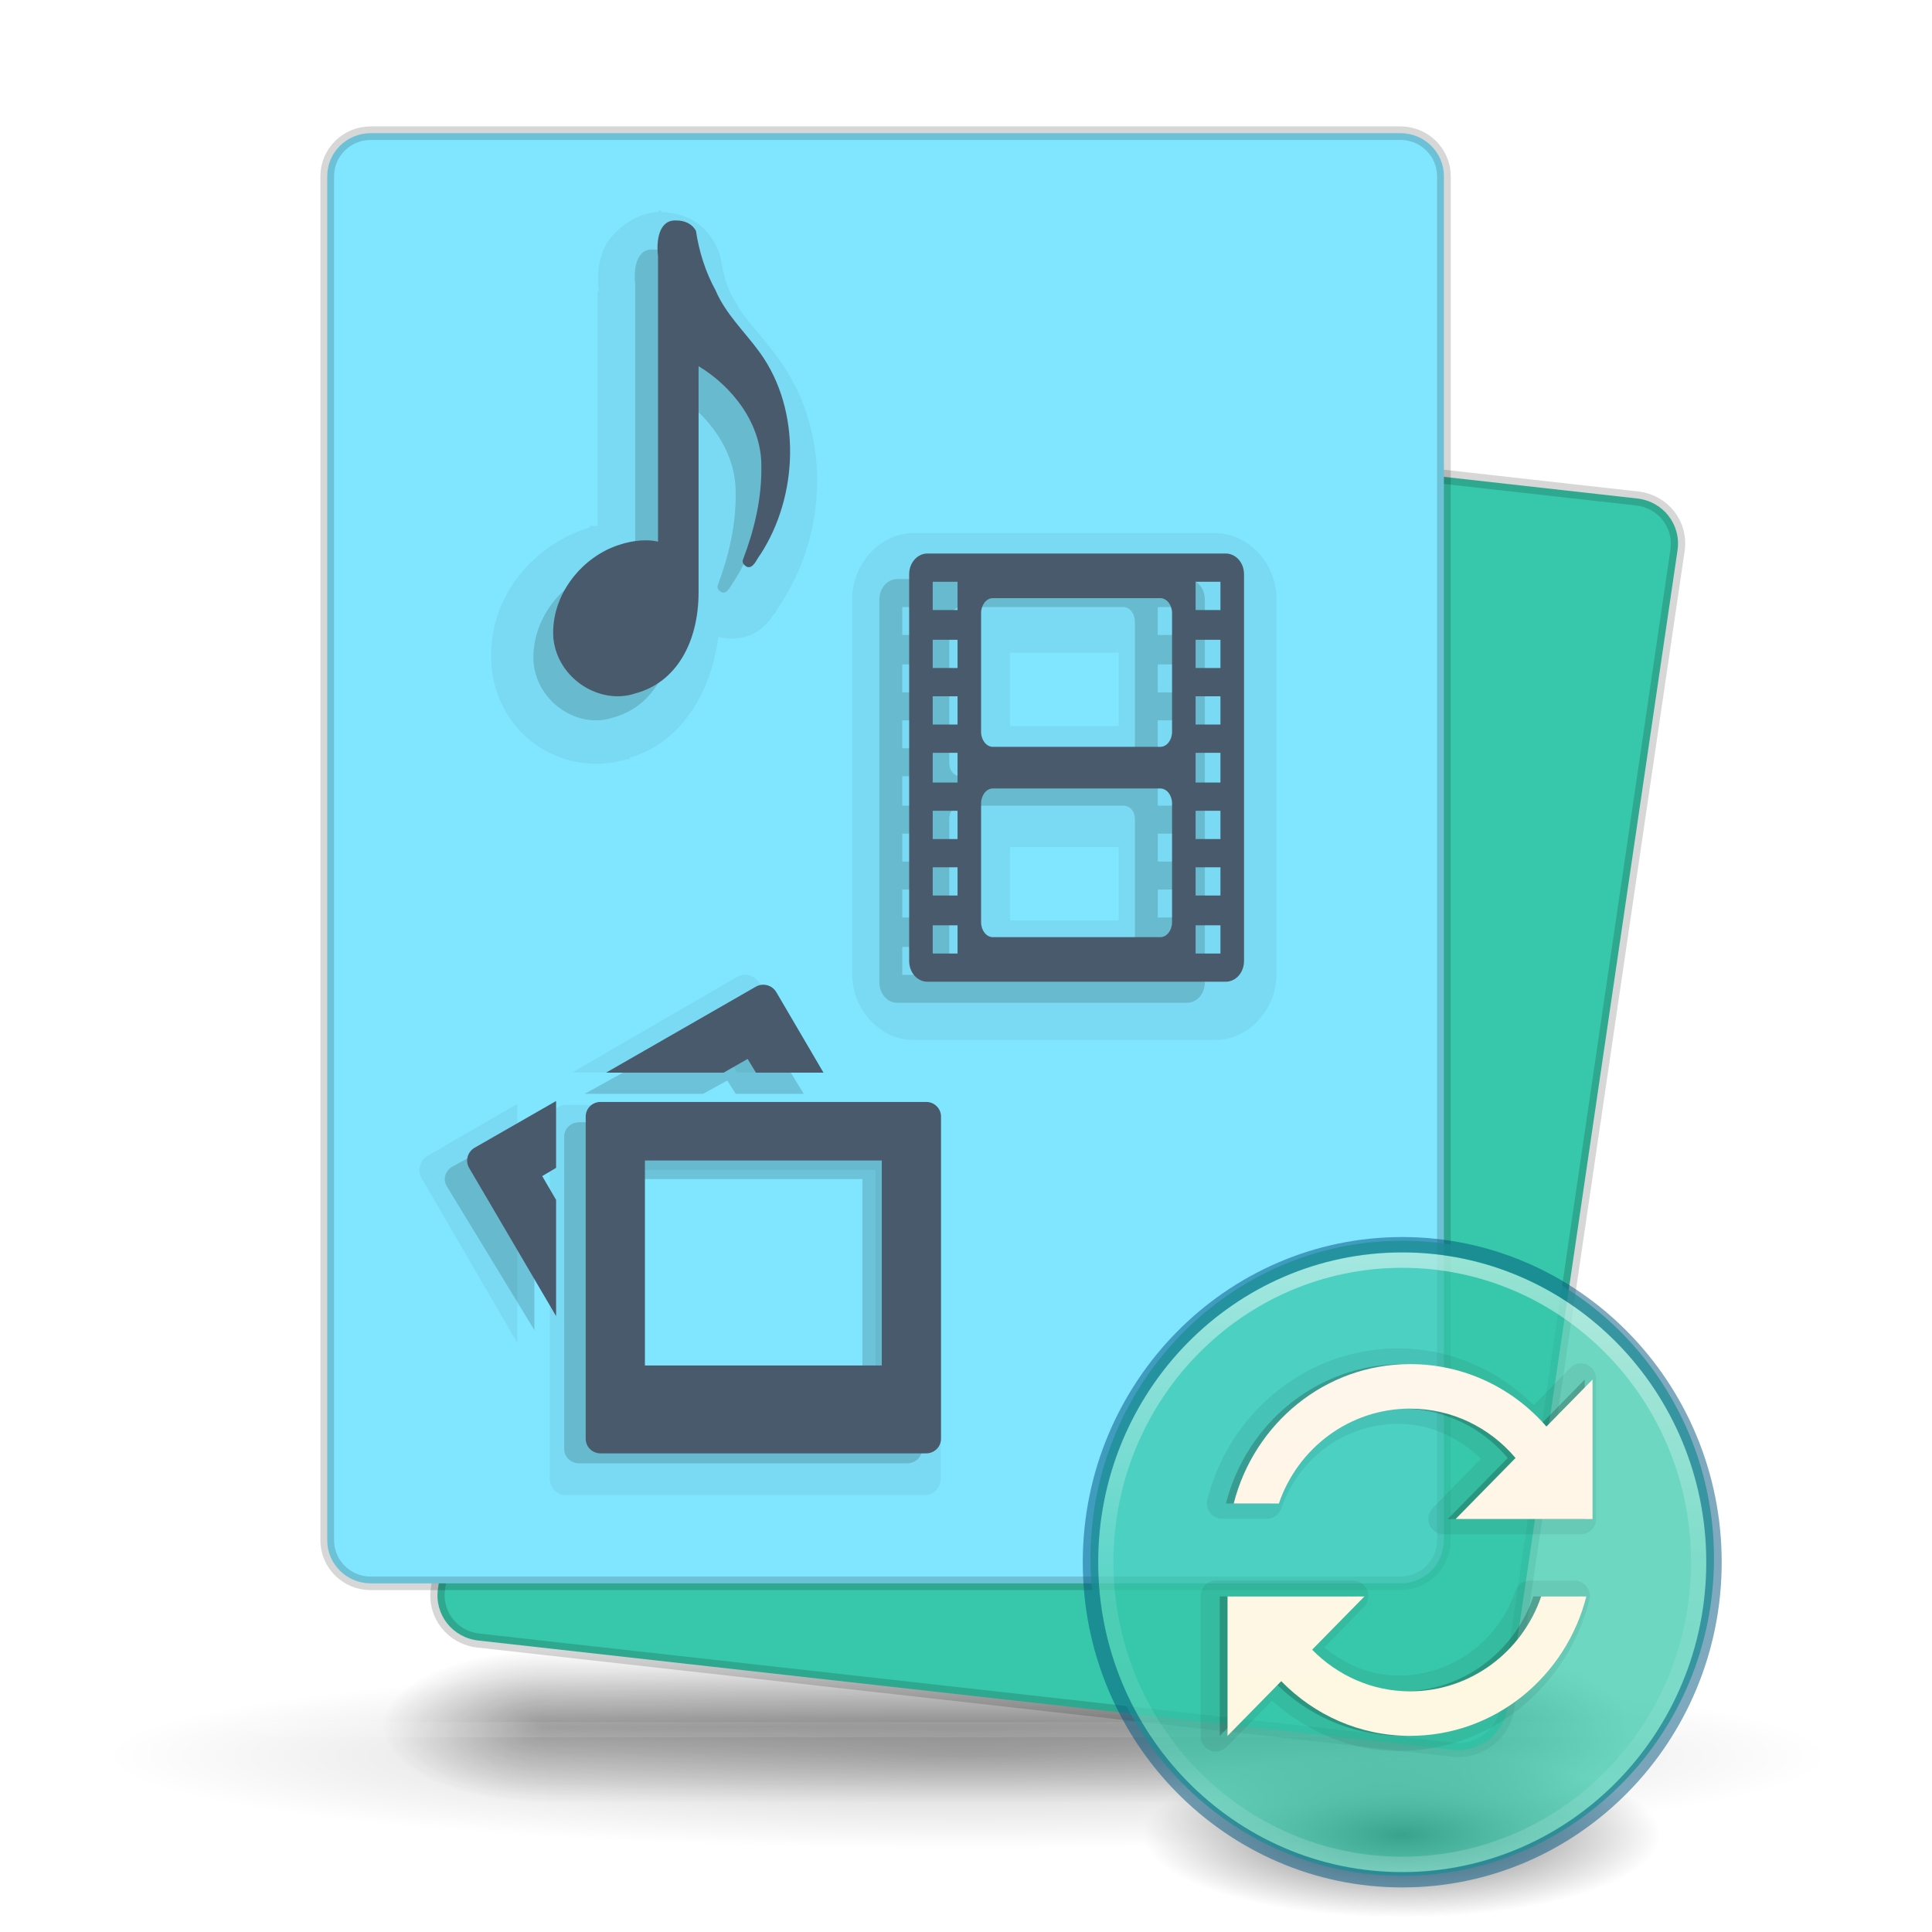
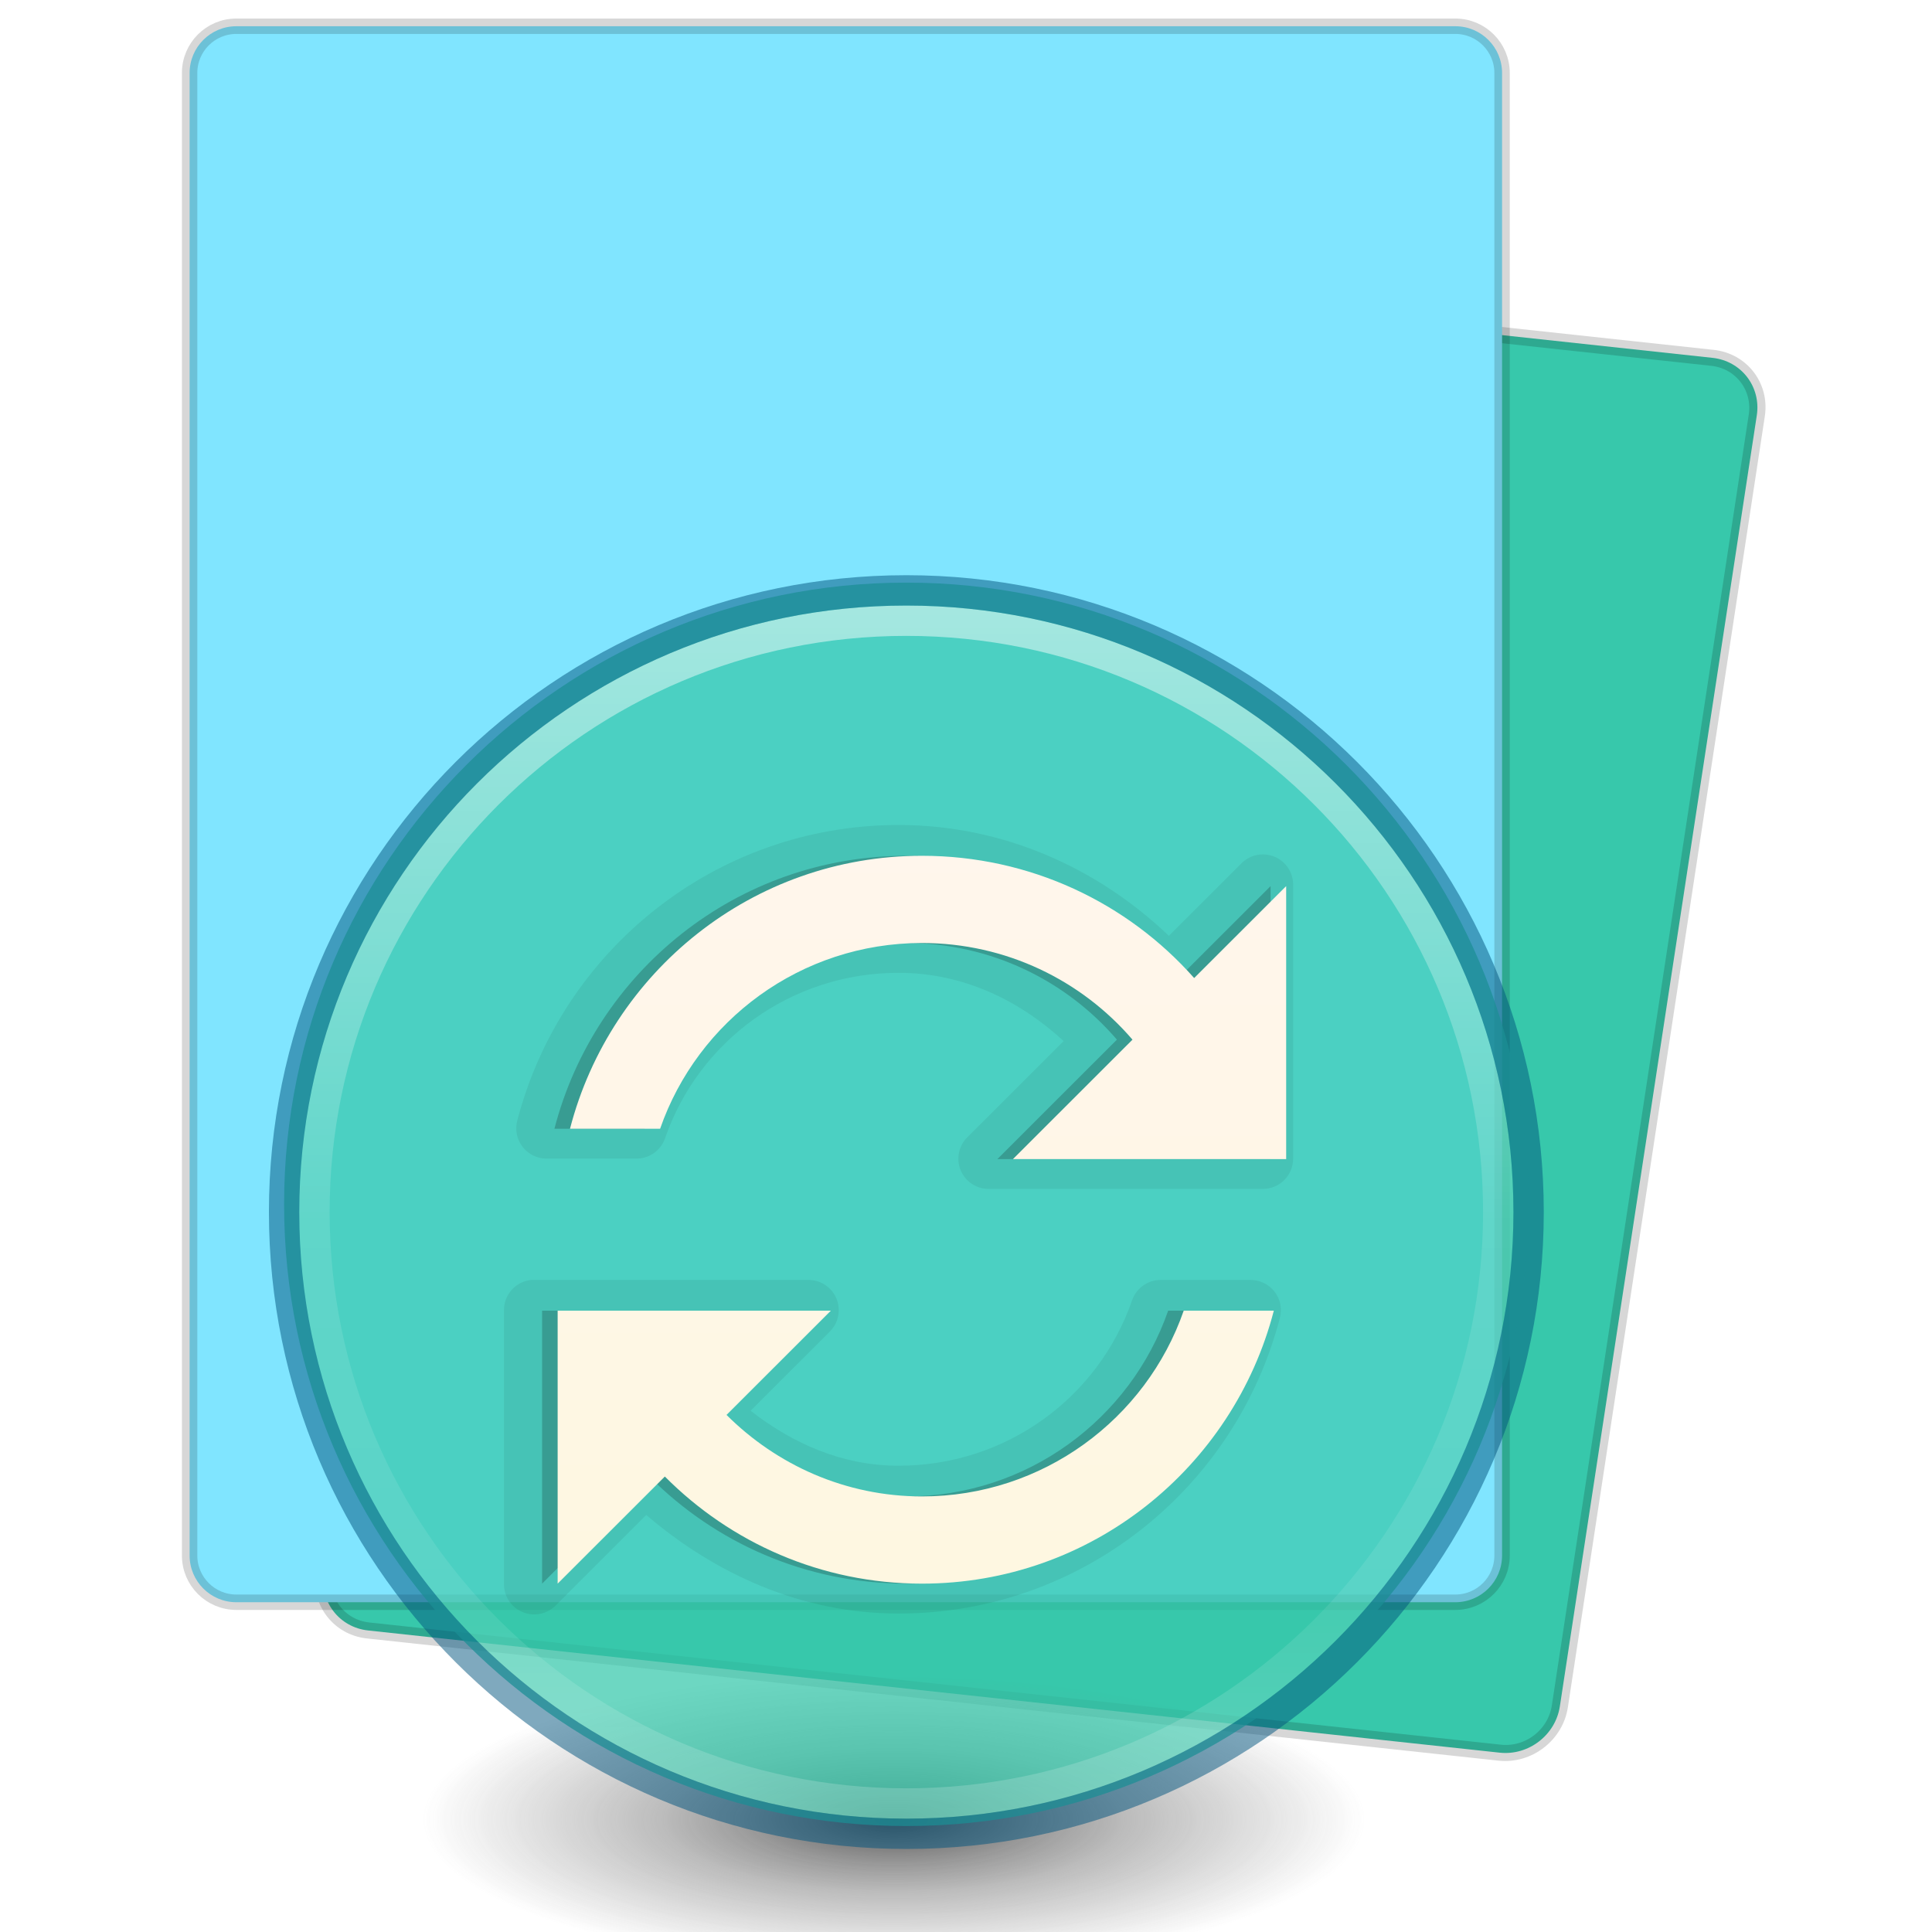
- <svg xmlns="http://www.w3.org/2000/svg" xmlns:xlink="http://www.w3.org/1999/xlink" version="1.1" width="64" height="64" id="svg4161">
-   <defs id="defs4163">
-     <linearGradient x1="24" y1="5" x2="24" y2="43" id="linearGradient3180" xlink:href="#linearGradient3924-2-2-5-8" gradientUnits="userSpaceOnUse" gradientTransform="matrix(1.432432,0,0,1.436283,-2.378381,-2.470778)" />
-     <linearGradient id="linearGradient3924-2-2-5-8">
-       <stop id="stop3926-9-4-9-6" style="stop-color:#ffffff;stop-opacity:1" offset="0" />
-       <stop id="stop3928-9-8-6-5" style="stop-color:#ffffff;stop-opacity:0.235" offset="0.063" />
-       <stop id="stop3930-3-5-1-7" style="stop-color:#ffffff;stop-opacity:0.157" offset="0.951" />
-       <stop id="stop3932-8-0-4-8" style="stop-color:#ffffff;stop-opacity:0.392" offset="1" />
+ <svg xmlns="http://www.w3.org/2000/svg" xmlns:xlink="http://www.w3.org/1999/xlink" version="1.1" width="64" height="64" id="svg3130">
+   <defs id="defs3132">
+     <linearGradient id="linearGradient5769">
+       <stop offset="0" style="stop-color:#ffffff;stop-opacity:1" id="stop5771" />
+       <stop offset="0" style="stop-color:#ffffff;stop-opacity:0.235" id="stop5773" />
+       <stop offset="1" style="stop-color:#ffffff;stop-opacity:0.157" id="stop5775" />
+       <stop offset="1" style="stop-color:#ffffff;stop-opacity:0.392" id="stop5777" />
    </linearGradient>
-     <radialGradient cx="6.953" cy="9.957" r="12.672" fx="6.953" fy="9.957" id="radialGradient3988-3" xlink:href="#linearGradient2867-449-88-871-390-598-476-591-434-148-57-177-8-3-3-6-4-8-8-8-5-7-8" gradientUnits="userSpaceOnUse" gradientTransform="matrix(0,8.37415,-10.28078,0,135.5389,-79.76307)" />
-     <radialGradient cx="4.993" cy="43.5" r="2.5" fx="4.993" fy="43.5" id="radialGradient3337-2-2" xlink:href="#linearGradient3688-166-749-4-0-3-8" gradientUnits="userSpaceOnUse" gradientTransform="matrix(2.003784,0,0,1.4,27.98813,-17.4)" />
-     <linearGradient id="linearGradient3688-166-749-4-0-3-8">
-       <stop id="stop2883-4-0-1-8" style="stop-color:#181818;stop-opacity:1" offset="0" />
-       <stop id="stop2885-9-2-9-6" style="stop-color:#181818;stop-opacity:0" offset="1" />
+     <linearGradient id="linearGradient5736">
+       <stop offset="0" style="stop-color:#586e75;stop-opacity:1" id="stop5738" />
+       <stop offset="1" style="stop-color:#073642;stop-opacity:1" id="stop5740" />
    </linearGradient>
-     <radialGradient cx="4.993" cy="43.5" r="2.5" fx="4.993" fy="43.5" id="radialGradient3339-1-4" xlink:href="#linearGradient3688-464-309-9-2-4-2" gradientUnits="userSpaceOnUse" gradientTransform="matrix(2.003784,0,0,1.4,-20.01187,-104.4)" />
-     <linearGradient id="linearGradient3688-464-309-9-2-4-2">
-       <stop id="stop2889-7-9-6-9" style="stop-color:#181818;stop-opacity:1" offset="0" />
-       <stop id="stop2891-6-6-1-7" style="stop-color:#181818;stop-opacity:0" offset="1" />
+     <linearGradient id="linearGradient4337">
+       <stop offset="0" style="stop-color:#fdf6e3;stop-opacity:1" id="stop4339" />
+       <stop offset="1" style="stop-color:#eee8d5;stop-opacity:1" id="stop4341" />
    </linearGradient>
-     <linearGradient id="linearGradient3702-501-757-8-4-1-1">
-       <stop id="stop2895-8-9-9-1" style="stop-color:#181818;stop-opacity:0" offset="0" />
-       <stop id="stop2897-7-8-7-7" style="stop-color:#181818;stop-opacity:1" offset="0.5" />
-       <stop id="stop2899-4-5-1-5" style="stop-color:#181818;stop-opacity:0" offset="1" />
-     </linearGradient>
-     <linearGradient x1="25.058" y1="47.028" x2="25.058" y2="39.999" id="linearGradient4159" xlink:href="#linearGradient3702-501-757-8-4-1-1" gradientUnits="userSpaceOnUse" />
-     <linearGradient id="linearGradient2867-449-88-871-390-598-476-591-434-148-57-177-8-3-3-6-4-8-8-8-5-7-8">
-       <stop id="stop3750-1-0-7-6-6-1-3-9-3-9-2" style="stop-color:#404648;stop-opacity:1" offset="0" />
-       <stop id="stop3754-1-8-5-2-7-6-7-1-9-1-0" style="stop-color:#0c1011;stop-opacity:1" offset="1" />
-     </linearGradient>
-     <linearGradient y2="12" x2="20" y1="-3" x1="10" gradientTransform="matrix(1.336022,0,0,2.377906,4.409642,23.39604)" gradientUnits="userSpaceOnUse" id="linearGradient3368-3" xlink:href="#linearGradient3880-3" />
-     <linearGradient id="linearGradient3880-3">
-       <stop id="stop3883-1" offset="0" style="stop-color:#ffffff;stop-opacity:1;" />
-       <stop id="stop3885-5" offset="1" style="stop-color:#ffffff;stop-opacity:0;" />
-     </linearGradient>
-     <linearGradient gradientTransform="matrix(1.468859,0,0,1.465381,-2.930322,-3.994472)" gradientUnits="userSpaceOnUse" xlink:href="#linearGradient3924-2-2-5-8" id="linearGradient4136" y2="43" x2="24" y1="5" x1="24" />
-     <radialGradient gradientTransform="matrix(0.2708338,0,0,0.08762273,400.4455,241.717)" gradientUnits="userSpaceOnUse" xlink:href="#linearGradient3820-7-2-1" id="radialGradient3025" fy="186.171" fx="99.157" r="62.769" cy="186.171" cx="99.157" />
+     <linearGradient x1="41.453" y1="-3.75" x2="41.453" y2="42.06" id="linearGradient4277-0" xlink:href="#linearGradient5769" gradientUnits="userSpaceOnUse" gradientTransform="matrix(1.432432,0,0,1.135135,-0.37882,10.25677)" />
+     <linearGradient x1="25.132" y1="0.985" x2="25.132" y2="47.013" id="linearGradient4285-6" xlink:href="#linearGradient4337" gradientUnits="userSpaceOnUse" gradientTransform="matrix(1.571425,0,0,0.9560468,-3.7142,13.08819)" />
+     <radialGradient cx="19.534" cy="40.43" r="23.93" fx="19.534" fy="40.43" id="radialGradient4291-0" xlink:href="#radialGradient3109-470-9-6" gradientUnits="userSpaceOnUse" gradientTransform="matrix(1.002956,1.769214e-7,-1.4743171e-8,0.0835781,14.40734,56.6209)" />
+     <radialGradient cx="62.625" cy="4.625" r="10.625" id="radialGradient3109-470-9-6" gradientUnits="userSpaceOnUse" gradientTransform="matrix(1.129412,0,0,0.2823525,-58.72941,19.69412)">
+       <stop id="stop5165-6-1" style="stop-color:#000000;stop-opacity:1" offset="0" />
+       <stop id="stop5167-3-5" style="stop-color:#000000;stop-opacity:0" offset="1" />
+     </radialGradient>
+     <linearGradient xlink:href="#linearGradient5736" id="linearGradient5857" gradientUnits="userSpaceOnUse" gradientTransform="matrix(1.516382,0.4032233,-0.248599,0.9208726,3.95455,0.187118)" x1="17.234" y1="-1.663" x2="26.343" y2="54.478" />
+     <linearGradient y2="47.013" x2="25.132" y1="0.985" x1="25.132" gradientTransform="matrix(1.571425,0,0,0.9560468,-5.7142,12.90359)" gradientUnits="userSpaceOnUse" id="linearGradient4523" xlink:href="#linearGradient5736" />
+     <linearGradient y2="42.06" x2="41.453" y1="-3.75" x1="41.453" gradientTransform="matrix(1.432432,0,0,1.135135,-4.37882,8.25677)" gradientUnits="userSpaceOnUse" id="linearGradient4677" xlink:href="#linearGradient5769" />
+     <radialGradient gradientTransform="matrix(0.2487194,0,0,0.07817047,4.951023,45.72137)" gradientUnits="userSpaceOnUse" xlink:href="#linearGradient3820-7-2-1" id="radialGradient3025-3" fy="186.171" fx="99.157" r="62.769" cy="186.171" cx="99.157" />
    <linearGradient id="linearGradient3820-7-2-1">
      <stop offset="0" style="stop-color:#3d3d3d;stop-opacity:1" id="stop3822-2-6-3" />
      <stop offset="0.5" style="stop-color:#686868;stop-opacity:0.498" id="stop3864-8-7-7" />
      <stop offset="1" style="stop-color:#686868;stop-opacity:0" id="stop3824-1-2-5" />
    </linearGradient>
-     <linearGradient gradientTransform="matrix(1.054054,0,0,1.084907,351.6896,212.4048)" gradientUnits="userSpaceOnUse" xlink:href="#linearGradient4011" id="linearGradient3019" y2="44.341" x2="71.204" y1="6.238" x1="71.204" />
+     <linearGradient gradientTransform="matrix(1.059851,0,0,1.05893,-46.00269,13.30072)" gradientUnits="userSpaceOnUse" xlink:href="#linearGradient4011" id="linearGradient3019-3" y2="44.341" x2="71.204" y1="6.238" x1="71.204" />
    <linearGradient id="linearGradient4011">
      <stop offset="0" style="stop-color:#ffffff;stop-opacity:1" id="stop4013" />
      <stop offset="0.508" style="stop-color:#ffffff;stop-opacity:0.235" id="stop4015" />
      <stop offset="0.835" style="stop-color:#ffffff;stop-opacity:0.157" id="stop4017" />
      <stop offset="1" style="stop-color:#ffffff;stop-opacity:0.392" id="stop4019" />
    </linearGradient>
-     <linearGradient x1="167.983" y1="6.833" x2="167.983" y2="61.692" id="linearGradient3012" xlink:href="#linearGradient5803-2-1" gradientUnits="userSpaceOnUse" gradientTransform="matrix(0.710907,0,0,0.7317161,312.6008,214.5443)" />
+     <linearGradient x1="167.983" y1="6.833" x2="167.983" y2="61.692" id="linearGradient3012-1" xlink:href="#linearGradient5803-2-1" gradientUnits="userSpaceOnUse" gradientTransform="matrix(0.7148167,0,0,0.7141959,-85.30647,16.43655)" />
    <linearGradient id="linearGradient5803-2-1">
      <stop id="stop5805-1-6" style="stop-color:#fff5ef;stop-opacity:1" offset="0" />
      <stop id="stop5807-6-6" style="stop-color:#fef8dd;stop-opacity:1" offset="1" />
    </linearGradient>
-     <linearGradient y2="12" x2="20" y1="-3" x1="10" gradientTransform="matrix(1.247742,0,0,2.275831,6.137111,23.90821)" gradientUnits="userSpaceOnUse" id="linearGradient3368-3-36" xlink:href="#linearGradient3880-3" />
-     <linearGradient gradientTransform="matrix(1.371801,0,0,1.402477,-0.7178511,-2.306514)" gradientUnits="userSpaceOnUse" xlink:href="#linearGradient3924-2-2-5-8" id="linearGradient4136-3" y2="43" x2="24" y1="5" x1="24" />
-     <radialGradient gradientTransform="matrix(2.003784,0,0,1.4,27.98813,-17.4)" gradientUnits="userSpaceOnUse" xlink:href="#linearGradient3688-166-749-4-0-3-8" id="radialGradient4093" fy="43.5" fx="4.993" r="2.5" cy="43.5" cx="4.993" />
-     <radialGradient gradientTransform="matrix(2.003784,0,0,1.4,-20.01187,-104.4)" gradientUnits="userSpaceOnUse" xlink:href="#linearGradient3688-166-749-4-0-3-8" id="radialGradient4095" fy="43.5" fx="4.993" r="2.5" cy="43.5" cx="4.993" />
-     <radialGradient gradientTransform="matrix(0.8075236,0,0,0.0871274,35.31733,50.02506)" gradientUnits="userSpaceOnUse" xlink:href="#linearGradient3811" id="radialGradient4111" fy="93.468" fx="-4.029" r="35.338" cy="93.468" cx="-4.029" />
-     <linearGradient id="linearGradient3811">
-       <stop offset="0" style="stop-color:#000000;stop-opacity:1" id="stop3813" />
-       <stop offset="1" style="stop-color:#000000;stop-opacity:0" id="stop3815" />
-     </linearGradient>
-     <linearGradient y2="12" x2="20" y1="-3" x1="10" gradientTransform="matrix(1.262581,0,0,2.264838,6.258647,25.02723)" gradientUnits="userSpaceOnUse" id="linearGradient3368-3-3" xlink:href="#linearGradient3880-3" />
  </defs>
-   <path style="display:inline;opacity:0.2;fill:url(#linearGradient3368-3-3);fill-opacity:1;stroke:none" d="m 7.521,6.909 0,40.767 50.503,-29.726 0,-11.041 z" id="rect3872-1-9" />
-   <path d="m 60.6,58.169 a 28.536,3.079 0 0 1 -57.073,0 28.536,3.079 0 1 1 57.073,0 z" id="path3041" style="color:#000000;display:inline;overflow:visible;visibility:visible;opacity:0.2;fill:url(#radialGradient4111);fill-opacity:1;fill-rule:nonzero;stroke:none;stroke-width:1;marker:none;enable-background:accumulate" />
-   <g transform="matrix(1.031268,0,0,0.5594532,8.546537,33.41383)" id="g2036" style="display:inline">
-     <g transform="matrix(1.052632,0,0,1.285713,-1.263158,-13.42854)" id="g3712" style="opacity:0.4">
-       <rect width="5" height="7" x="38" y="40" id="rect2801" style="fill:url(#radialGradient4093);fill-opacity:1;stroke:none" />
-       <rect width="5" height="7" x="-10" y="-47" transform="scale(-1,-1)" id="rect3696" style="fill:url(#radialGradient4095);fill-opacity:1;stroke:none" />
-       <rect width="28" height="7" x="10" y="40" id="rect3700" style="fill:url(#linearGradient4159);fill-opacity:1;stroke:none" />
-     </g>
-   </g>
-   <rect width="50.757" height="51.892" rx="2.513" ry="2.569" x="6.827" y="5.407" id="rect6741-7-6" style="opacity:0.3;fill:none;stroke:url(#linearGradient4136-3);stroke-width:0.508;stroke-linecap:round;stroke-linejoin:round;stroke-miterlimit:4;stroke-dasharray:none;stroke-dashoffset:0;stroke-opacity:1" />
-   <path style="display:inline;opacity:0.2;fill:url(#linearGradient3368-3-36);fill-opacity:1;stroke:none" d="m 7.385,5.702 0,40.965 49.91,-29.87 0,-11.095 z" id="rect3872-1" />
-   <g id="g4232" transform="matrix(0.5037457,0,0,0.4985598,-168.8,-67.86076)">
-     <rect transform="matrix(0.993658,0.1124441,-0.1440697,0.9895675,0,0)" ry="3.127" y="118.437" x="395.113" height="84.013" width="70.759" id="rect3412" style="fill:#37c8ab;fill-opacity:1;stroke:#000000;stroke-width:0.94;stroke-opacity:0.157" />
-     <rect ry="2.859" y="144.962" x="356.609" height="96.356" width="73.432" id="rect3414" style="opacity:1;fill:#80e5ff;fill-opacity:1;stroke:#000000;stroke-width:0.9;stroke-opacity:0.157" />
-     <path style="fill:url(#radialGradient3025);fill-opacity:1;stroke:none" id="path3818-0-5" d="m 444.301,258.03 a 17,5.5 0 0 1 -34,0 17,5.5 0 1 1 34,0 z" />
-     <path style="color:#000000;display:inline;overflow:visible;visibility:visible;fill:#37c8ab;fill-opacity:0.73;fill-rule:nonzero;stroke:none;stroke-width:1;marker:none;enable-background:accumulate" id="path2555-9-6" d="m 427.301,218.552 c -11.311,0 -20.5,9.458 -20.5,21.1 0,11.642 9.189,21.1 20.5,21.1 11.311,0 20.5,-9.458 20.5,-21.1 0,-11.642 -9.189,-21.1 -20.5,-21.1 z" />
-     <path style="color:#000000;display:inline;overflow:visible;visibility:visible;opacity:0.5;fill:none;stroke:url(#linearGradient3019);stroke-width:1.015;stroke-linecap:round;stroke-linejoin:round;stroke-miterlimit:4;stroke-dasharray:none;stroke-dashoffset:0;stroke-opacity:1;marker:none;enable-background:accumulate" id="path8655" d="m 446.801,239.914 c 0,11.085 -8.731,20.071 -19.5,20.071 -10.77,0 -19.5,-8.986 -19.5,-20.071 0,-11.085 8.731,-20.07 19.5,-20.07 10.769,0 19.5,8.985 19.5,20.07 l 0,0 z" />
-     <path style="color:#000000;clip-rule:nonzero;display:inline;overflow:visible;visibility:visible;opacity:0.5;isolation:auto;mix-blend-mode:normal;color-interpolation:sRGB;color-interpolation-filters:linearRGB;solid-color:#000000;solid-opacity:1;fill:#000000;fill-opacity:0;fill-rule:nonzero;stroke:#00537d;stroke-width:1.015;stroke-linecap:round;stroke-linejoin:round;stroke-miterlimit:4;stroke-dasharray:none;stroke-dashoffset:0;stroke-opacity:1;marker:none;color-rendering:auto;image-rendering:auto;shape-rendering:auto;text-rendering:auto;enable-background:accumulate" id="path2555-6" d="m 427.301,218.815 c -11.311,0 -20.5,9.458 -20.5,21.1 0,11.642 9.189,21.1 20.5,21.1 11.311,0 20.5,-9.458 20.5,-21.1 0,-11.642 -9.189,-21.1 -20.5,-21.1 z" />
-     <path d="m 427.045,225.704 c -6.041,0 -11.113,4.276 -12.562,10.035 a 0.996,1.025 0 0 0 0.969,1.287 l 2.969,0 a 0.996,1.025 0 0 0 0.938,-0.708 c 1.103,-3.268 4.124,-5.597 7.688,-5.597 2.134,0 3.989,0.94 5.438,2.316 l -3.156,3.249 a 0.996,1.025 0 0 0 0.719,1.769 l 9,0 a 0.996,1.025 0 0 0 1,-1.029 l 0,-9.263 a 0.996,1.025 0 0 0 -1.719,-0.74 l -2.375,2.445 c -2.329,-2.29 -5.439,-3.763 -8.906,-3.763 z m -12.094,15.439 a 0.996,1.025 0 0 0 -0.906,1.029 l 0,9.263 a 0.996,1.025 0 0 0 1.719,0.74 l 2.969,-3.056 c 2.26,1.991 5.105,3.345 8.312,3.345 6.041,0 11.113,-4.276 12.562,-10.035 a 0.996,1.025 0 0 0 -0.969,-1.287 l -2.969,0 a 0.996,1.025 0 0 0 -0.938,0.708 c -1.103,3.268 -4.124,5.597 -7.688,5.597 -1.871,0 -3.502,-0.767 -4.875,-1.866 l 2.594,-2.67 a 0.996,1.025 0 0 0 -0.719,-1.769 l -9,0 a 0.996,1.025 0 0 0 -0.094,0 z" id="path4451" style="color:#000000;display:inline;overflow:visible;visibility:visible;opacity:0.063;fill:#000000;fill-opacity:1;fill-rule:nonzero;stroke:none;stroke-width:1;marker:none;enable-background:accumulate" />
-     <path d="m 427.301,226.749 c -5.585,0 -10.256,3.945 -11.594,9.263 l 2.969,0 c 1.24,-3.673 4.636,-6.304 8.625,-6.304 2.775,0 5.263,1.27 6.938,3.281 l -3.938,4.053 9,0 0,-9.263 -3.031,3.12 c -2.191,-2.551 -5.399,-4.149 -8.969,-4.149 z m -12,15.439 0,9.263 3.531,-3.635 c 2.165,2.243 5.152,3.635 8.469,3.635 5.585,0 10.256,-3.945 11.594,-9.263 l -2.969,0 c -1.24,3.673 -4.636,6.304 -8.625,6.304 -2.518,0 -4.785,-1.07 -6.438,-2.766 l 3.438,-3.538 -9,0 z" id="path4285-6" style="color:#000000;display:inline;overflow:visible;visibility:visible;opacity:0.2;fill:#000000;fill-opacity:1;fill-rule:nonzero;stroke:none;stroke-width:1;marker:none;enable-background:accumulate" />
-     <path d="m 427.813,226.749 c -5.585,0 -10.256,3.945 -11.594,9.263 l 2.969,0 c 1.24,-3.673 4.636,-6.304 8.625,-6.304 2.775,0 5.263,1.27 6.938,3.281 l -3.938,4.053 9,0 0,-9.263 -3.031,3.12 c -2.191,-2.551 -5.399,-4.149 -8.969,-4.149 z m -12,15.439 0,9.263 3.531,-3.635 c 2.165,2.243 5.152,3.635 8.469,3.635 5.585,0 10.256,-3.945 11.594,-9.263 l -2.969,0 c -1.24,3.673 -4.636,6.304 -8.625,6.304 -2.518,0 -4.785,-1.07 -6.438,-2.766 l 3.438,-3.538 -9,0 z" id="path4285" style="color:#000000;display:inline;overflow:visible;visibility:visible;fill:url(#linearGradient3012);fill-opacity:1;fill-rule:nonzero;stroke:none;stroke-width:1;marker:none;enable-background:accumulate" />
-   </g>
-   <path style="color:#000000;display:inline;overflow:visible;visibility:visible;opacity:0.05;fill:#000000;fill-opacity:1;fill-rule:nonzero;stroke:none;stroke-width:1;marker:none;enable-background:accumulate" id="path4078" d="m 21.817,6.981 0,0.048 C 21.026,7.039 20.201,7.705 19.972,8.316 19.771,8.855 19.802,9.266 19.84,9.651 l -0.044,0 0,0.238 0,7.535 c -0.069,0.019 -0.151,-0.021 -0.22,0 -0.014,0.004 -0.03,-0.004 -0.044,0 l 0,0.048 c -1.801,0.547 -3.419,2.265 -3.25,4.578 -2.28e-4,0.016 -2.28e-4,0.032 0,0.048 0.261,2.395 2.475,3.655 4.48,3.052 0.03,-0.009 0.058,0.01 0.088,0 l 0,-0.048 c 1.703,-0.49 2.713,-2.158 2.943,-4.006 0.355,0.108 0.834,0.063 1.142,-0.095 0.308,-0.158 0.464,-0.342 0.571,-0.477 0.213,-0.269 0.314,-0.402 0.176,-0.238 0.032,-0.046 0.061,-0.094 0.088,-0.143 1.667,-2.427 1.81,-5.889 -0.044,-8.346 -0.626,-0.83 -1.169,-1.381 -1.318,-1.717 -0.027,-0.049 -0.056,-0.097 -0.088,-0.143 C 24.088,9.533 23.957,9.09 23.881,8.602 23.845,8.397 23.77,8.203 23.662,8.03 23.209,7.226 22.479,7.046 21.905,7.029 l 0,-0.048 c -0.014,-8.431e-4 -0.03,3.937e-4 -0.044,0 -0.011,-7.31e-5 -0.033,-9.31e-5 -0.044,0 z m 8.434,10.682 c -1.081,0 -2.021,0.992 -2.021,2.194 l 0,12.399 c 0,1.202 0.94,2.194 2.021,2.194 l 10.015,0 c 1.081,0 2.021,-0.992 2.021,-2.194 l 0,-12.399 c 0,-1.202 -0.94,-2.194 -2.021,-2.194 z m 3.207,3.958 3.602,0 0,2.432 -3.602,0 z m 0,6.438 3.602,0 0,2.432 -3.602,0 z" />
-   <path style="color:#000000;display:inline;overflow:visible;visibility:visible;opacity:0.15;fill:#000000;fill-opacity:1;fill-rule:nonzero;stroke:none;stroke-width:1.708;marker:none;enable-background:accumulate" d="m 21.634,8.266 c -0.573,-0.037 -0.65,0.692 -0.59,1.17 l 0,9.358 c -0.352,-0.086 -0.825,-0.038 -1.221,0.097 -1.192,0.367 -2.246,1.634 -2.148,3.07 0.138,1.345 1.518,2.203 2.653,1.803 1.286,-0.352 2.021,-1.645 2.021,-3.314 l 0,-7.408 c 1.068,0.654 2.043,1.875 2.021,3.314 0.012,1.04 -0.233,2.075 -0.59,3.022 -0.048,0.114 0.049,0.2 0.126,0.244 0.206,0.067 0.305,-0.243 0.421,-0.39 1.241,-1.926 1.34,-4.736 0,-6.628 -0.475,-0.672 -1.108,-1.267 -1.432,-2.047 C 22.573,9.956 22.366,9.292 22.266,8.607 22.135,8.359 21.882,8.263 21.634,8.266 Z M 29.72,19.183 c -0.32,0 -0.59,0.294 -0.59,0.682 l 0,12.672 c 0,0.389 0.27,0.682 0.59,0.682 l 9.602,0 c 0.32,0 0.59,-0.294 0.59,-0.682 l 0,-12.672 c 0,-0.389 -0.27,-0.682 -0.59,-0.682 z m 0.168,0.926 0.8,0 0,0.926 -0.8,0 z m 1.937,0 5.39,0 c 0.213,0 0.379,0.228 0.379,0.487 l 0,4.679 c 0,0.259 -0.166,0.439 -0.379,0.439 l -5.39,0 c -0.213,0 -0.379,-0.179 -0.379,-0.439 l 0,-4.679 c 0,-0.259 0.166,-0.487 0.379,-0.487 z m 6.527,0 0.8,0 0,0.926 -0.8,0 z m -8.465,1.901 0.8,0 0,0.926 -0.8,0 z m 8.465,0 0.8,0 0,0.926 -0.8,0 z m -8.465,1.852 0.8,0 0,0.926 -0.8,0 z m 8.465,0 0.8,0 0,0.926 -0.8,0 z m -8.465,1.852 0.8,0 0,0.975 -0.8,0 z m 8.465,0 0.8,0 0,0.975 -0.8,0 z m -6.527,0.975 5.39,0 c 0.213,0 0.379,0.179 0.379,0.439 l 0,4.679 c 0,0.259 -0.166,0.487 -0.379,0.487 l -5.39,0 c -0.213,0 -0.379,-0.228 -0.379,-0.487 l 0,-4.679 c 0,-0.259 0.166,-0.439 0.379,-0.439 z m -1.937,0.926 0.8,0 0,0.926 -0.8,0 z m 8.465,0 0.8,0 0,0.926 -0.8,0 z m -8.465,1.852 0.8,0 0,0.926 -0.8,0 z m 8.465,0 0.8,0 0,0.926 -0.8,0 z m -8.465,1.901 0.8,0 0,0.926 -0.8,0 z m 8.465,0 0.8,0 0,0.926 -0.8,0 z" id="rect3032-6" />
-   <path style="color:#000000;display:inline;overflow:visible;visibility:visible;fill:#485a6c;fill-opacity:1;fill-rule:nonzero;stroke:none;stroke-width:1;marker:none;enable-background:accumulate" d="M 22.405,7.304 C 21.815,7.266 21.736,8.004 21.798,8.486 l 0,9.456 c -0.362,-0.086 -0.848,-0.038 -1.257,0.098 -1.226,0.371 -2.311,1.651 -2.21,3.103 0.142,1.359 1.562,2.226 2.73,1.822 1.323,-0.356 2.08,-1.662 2.08,-3.349 l 0,-7.486 c 1.099,0.661 2.102,1.895 2.08,3.349 0.012,1.051 -0.24,2.097 -0.607,3.054 -0.049,0.116 0.051,0.202 0.13,0.246 0.212,0.067 0.313,-0.245 0.433,-0.394 1.277,-1.946 1.378,-4.786 0,-6.698 C 24.689,11.008 24.038,10.407 23.705,9.619 23.371,9.012 23.158,8.341 23.055,7.649 22.92,7.399 22.66,7.302 22.405,7.304 Z M 30.724,18.336 c -0.329,0 -0.607,0.297 -0.607,0.69 l 0,12.805 c 0,0.393 0.277,0.69 0.607,0.69 l 9.879,0 c 0.329,0 0.607,-0.297 0.607,-0.69 l 0,-12.805 c 0,-0.393 -0.277,-0.69 -0.607,-0.69 z m 0.173,0.936 0.823,0 0,0.936 -0.823,0 z m 8.709,0 0.823,0 0,0.936 -0.823,0 z m -6.716,0.542 5.546,0 c 0.219,0 0.39,0.231 0.39,0.493 l 0,3.94 c 0,0.262 -0.17,0.493 -0.39,0.493 l -5.546,0 c -0.219,0 -0.39,-0.231 -0.39,-0.493 l 0,-3.94 c 0,-0.262 0.17,-0.493 0.39,-0.493 z m -1.993,1.379 0.823,0 0,0.936 -0.823,0 z m 8.709,0 0.823,0 0,0.936 -0.823,0 z m -8.709,1.872 0.823,0 0,0.936 -0.823,0 z m 8.709,0 0.823,0 0,0.936 -0.823,0 z m -8.709,1.872 0.823,0 0,0.985 -0.823,0 z m 8.709,0 0.823,0 0,0.985 -0.823,0 z m -6.716,1.182 5.546,0 c 0.219,0 0.39,0.231 0.39,0.493 l 0,3.94 c 0,0.262 -0.17,0.493 -0.39,0.493 l -5.546,0 c -0.219,0 -0.39,-0.231 -0.39,-0.493 l 0,-3.94 c 0,-0.262 0.17,-0.493 0.39,-0.493 z m -1.993,0.739 0.823,0 0,0.936 -0.823,0 z m 8.709,0 0.823,0 0,0.936 -0.823,0 z m -8.709,1.872 0.823,0 0,0.936 -0.823,0 z m 8.709,0 0.823,0 0,0.936 -0.823,0 z m -8.709,1.921 0.823,0 0,0.936 -0.823,0 z m 8.709,0 0.823,0 0,0.936 -0.823,0 z" id="rect3032" />
-   <g id="layer15-3" style="display:inline;opacity:0.05;fill:#000000;fill-opacity:1" transform="matrix(1.078872,0,0,1.077046,-841.6776,460.9337)">
-     <path d="m 802.966,-397.976 c -0.065,0.008 -0.128,0.028 -0.188,0.062 l -5.062,2.938 3.969,0 0.812,-0.469 0.281,0.469 2.281,0 -1.594,-2.75 c -0.104,-0.18 -0.307,-0.274 -0.5,-0.25 z m -6.938,3.969 -2.75,1.594 c -0.24,0.139 -0.326,0.448 -0.188,0.688 l 2.938,5.062 0,-3.969 -0.469,-0.812 0.469,-0.281 0,-2.281 z m 1.5,0.031 c -0.277,0 -0.5,0.223 -0.5,0.5 l 0,11 c 0,0.277 0.223,0.5 0.5,0.5 l 11,0 c 0.277,0 0.5,-0.223 0.5,-0.5 l 0,-11 c 0,-0.277 -0.223,-0.5 -0.5,-0.5 l -11,0 z m 1.5,2 8,0 0,7 -8,0 0,-7 z" id="path17153" style="color:#000000;display:inline;overflow:visible;visibility:visible;fill:#000000;fill-opacity:1;fill-rule:nonzero;stroke:none;stroke-width:1;marker:none;enable-background:accumulate" />
-   </g>
-   <g id="layer15-3-1" style="display:inline;opacity:0.156;fill:#000000;fill-opacity:1" transform="matrix(0.9878659,0,0,0.9415521,-768.6669,408.1248)">
-     <path d="m 802.966,-397.976 c -0.065,0.008 -0.128,0.028 -0.188,0.062 l -5.062,2.938 3.969,0 0.812,-0.469 0.281,0.469 2.281,0 -1.594,-2.75 c -0.104,-0.18 -0.307,-0.274 -0.5,-0.25 z m -6.938,3.969 -2.75,1.594 c -0.24,0.139 -0.326,0.448 -0.188,0.688 l 2.938,5.062 0,-3.969 -0.469,-0.812 0.469,-0.281 0,-2.281 z m 1.5,0.031 c -0.277,0 -0.5,0.223 -0.5,0.5 l 0,11 c 0,0.277 0.223,0.5 0.5,0.5 l 11,0 c 0.277,0 0.5,-0.223 0.5,-0.5 l 0,-11 c 0,-0.277 -0.223,-0.5 -0.5,-0.5 l -11,0 z m 1.5,2 8,0 0,7 -8,0 0,-7 z" id="path17153-2" style="color:#000000;display:inline;overflow:visible;visibility:visible;fill:#000000;fill-opacity:1;fill-rule:nonzero;stroke:none;stroke-width:1;marker:none;enable-background:accumulate" />
-   </g>
-   <g id="layer15-3-7" style="display:inline;fill:#485a6c;fill-opacity:1" transform="matrix(0.9808654,0,0,0.9700773,-762.3753,418.6905)">
-     <path d="m 802.966,-397.976 c -0.065,0.008 -0.128,0.028 -0.188,0.062 l -5.062,2.938 3.969,0 0.812,-0.469 0.281,0.469 2.281,0 -1.594,-2.75 c -0.104,-0.18 -0.307,-0.274 -0.5,-0.25 z m -6.938,3.969 -2.75,1.594 c -0.24,0.139 -0.326,0.448 -0.188,0.688 l 2.938,5.062 0,-3.969 -0.469,-0.812 0.469,-0.281 0,-2.281 z m 1.5,0.031 c -0.277,0 -0.5,0.223 -0.5,0.5 l 0,11 c 0,0.277 0.223,0.5 0.5,0.5 l 11,0 c 0.277,0 0.5,-0.223 0.5,-0.5 l 0,-11 c 0,-0.277 -0.223,-0.5 -0.5,-0.5 l -11,0 z m 1.5,2 8,0 0,7 -8,0 0,-7 z" id="path17153-0" style="color:#000000;display:inline;overflow:visible;visibility:visible;fill:#485a6c;fill-opacity:1;fill-rule:nonzero;stroke:none;stroke-width:1;marker:none;enable-background:accumulate" />
-   </g>
+   <rect transform="matrix(0.9942189,0.1073722,-0.1508069,0.9885632,0,0)" ry="1.739" y="5.7" x="18.479" height="46.74" width="41.184" id="rect3412" style="fill:#37c8ab;fill-opacity:1;stroke:#000000;stroke-width:0.535;stroke-opacity:0.157" />
+   <rect ry="1.549" y="0.869" x="6.281" height="52.207" width="43.477" id="rect3414" style="opacity:1;fill:#80e5ff;fill-opacity:1;stroke:#000000;stroke-width:0.51;stroke-opacity:0.157" />
+   <path style="opacity:0.877;fill:url(#radialGradient3025-3);fill-opacity:1;stroke:none" id="path3818-0-5" d="m 45.225,60.274 a 15.612,4.907 0 0 1 -31.224,0 15.612,4.907 0 1 1 31.224,0 z" />
+   <path style="color:#000000;display:inline;overflow:visible;visibility:visible;fill:#37c8ab;fill-opacity:0.73;fill-rule:nonzero;stroke:none;stroke-width:1;marker:none;enable-background:accumulate" id="path2555-9-6" d="m 30.024,19.3 c -11.373,0 -20.613,9.231 -20.613,20.595 0,11.363 9.239,20.595 20.613,20.595 11.373,0 20.613,-9.231 20.613,-20.595 0,-11.364 -9.239,-20.595 -20.613,-20.595 z" />
+   <path style="color:#000000;display:inline;overflow:visible;visibility:visible;opacity:0.5;fill:none;stroke:url(#linearGradient3019-3);stroke-width:1.005;stroke-linecap:round;stroke-linejoin:round;stroke-miterlimit:4;stroke-dasharray:none;stroke-dashoffset:0;stroke-opacity:1;marker:none;enable-background:accumulate" id="path8655" d="m 49.631,40.152 c 0,10.82 -8.779,19.591 -19.607,19.591 -10.829,0 -19.607,-8.771 -19.607,-19.591 0,-10.819 8.779,-19.59 19.607,-19.59 10.828,0 19.607,8.77 19.607,19.59 l 0,0 z" />
+   <path style="color:#000000;clip-rule:nonzero;display:inline;overflow:visible;visibility:visible;opacity:0.5;isolation:auto;mix-blend-mode:normal;color-interpolation:sRGB;color-interpolation-filters:linearRGB;solid-color:#000000;solid-opacity:1;fill:#000000;fill-opacity:0;fill-rule:nonzero;stroke:#00537d;stroke-width:1.005;stroke-linecap:round;stroke-linejoin:round;stroke-miterlimit:4;stroke-dasharray:none;stroke-dashoffset:0;stroke-opacity:1;marker:none;color-rendering:auto;image-rendering:auto;shape-rendering:auto;text-rendering:auto;enable-background:accumulate" id="path2555-6" d="m 30.024,19.557 c -11.373,0 -20.613,9.231 -20.613,20.595 0,11.364 9.239,20.595 20.613,20.595 11.373,0 20.613,-9.231 20.613,-20.595 0,-11.364 -9.239,-20.595 -20.613,-20.595 z" />
+   <path d="m 29.767,27.329 c -6.074,0 -11.174,4.173 -12.632,9.795 a 1.002,1.001 0 0 0 0.974,1.256 l 2.985,0 a 1.002,1.001 0 0 0 0.943,-0.691 c 1.109,-3.19 4.146,-5.463 7.73,-5.463 2.145,0 4.011,0.918 5.467,2.26 l -3.174,3.171 a 1.002,1.001 0 0 0 0.723,1.727 l 9.049,0 a 1.002,1.001 0 0 0 1.005,-1.005 l 0,-9.042 a 1.002,1.001 0 0 0 -1.728,-0.722 l -2.388,2.386 C 36.381,28.768 33.253,27.329 29.767,27.329 Z M 17.606,42.399 a 1.002,1.001 0 0 0 -0.911,1.005 l 0,9.042 a 1.002,1.001 0 0 0 1.728,0.722 l 2.985,-2.982 c 2.273,1.943 5.133,3.265 8.358,3.265 6.074,0 11.174,-4.173 12.632,-9.795 a 1.002,1.001 0 0 0 -0.974,-1.256 l -2.985,0 a 1.002,1.001 0 0 0 -0.943,0.691 c -1.109,3.19 -4.146,5.463 -7.73,5.463 -1.881,0 -3.521,-0.748 -4.902,-1.821 l 2.608,-2.606 a 1.002,1.001 0 0 0 -0.723,-1.727 l -9.049,0 a 1.002,1.001 0 0 0 -0.094,0 z" id="path4451" style="color:#000000;display:inline;overflow:visible;visibility:visible;opacity:0.063;fill:#000000;fill-opacity:1;fill-rule:nonzero;stroke:none;stroke-width:1;marker:none;enable-background:accumulate" />
+   <path d="m 30.024,28.349 c -5.616,0 -10.312,3.851 -11.658,9.042 l 2.985,0 c 1.246,-3.585 4.661,-6.153 8.672,-6.153 2.79,0 5.292,1.24 6.976,3.202 l -3.959,3.956 9.05,0 0,-9.042 -3.048,3.045 C 36.839,29.908 33.613,28.349 30.024,28.349 Z M 17.958,43.418 l 0,9.042 3.551,-3.548 c 2.177,2.19 5.181,3.548 8.515,3.548 5.616,0 10.312,-3.851 11.658,-9.042 l -2.985,0 c -1.246,3.585 -4.661,6.153 -8.672,6.153 -2.532,0 -4.812,-1.044 -6.473,-2.7 l 3.456,-3.453 -9.049,0 z" id="path4285-6" style="color:#000000;display:inline;overflow:visible;visibility:visible;opacity:0.2;fill:#000000;fill-opacity:1;fill-rule:nonzero;stroke:none;stroke-width:1;marker:none;enable-background:accumulate" />
+   <path d="m 30.539,28.349 c -5.616,0 -10.312,3.851 -11.657,9.042 l 2.985,0 c 1.246,-3.585 4.661,-6.153 8.672,-6.153 2.79,0 5.292,1.24 6.976,3.202 l -3.959,3.956 9.05,0 0,-9.042 -3.048,3.045 c -2.203,-2.49 -5.429,-4.05 -9.018,-4.05 z M 18.473,43.418 l 0,9.042 3.551,-3.548 c 2.177,2.19 5.181,3.548 8.515,3.548 5.616,0 10.312,-3.851 11.658,-9.042 l -2.985,0 c -1.246,3.585 -4.661,6.153 -8.672,6.153 -2.532,0 -4.812,-1.044 -6.473,-2.7 l 3.456,-3.453 -9.049,0 z" id="path4285" style="color:#000000;display:inline;overflow:visible;visibility:visible;fill:url(#linearGradient3012-1);fill-opacity:1;fill-rule:nonzero;stroke:none;stroke-width:1;marker:none;enable-background:accumulate" />
</svg>
